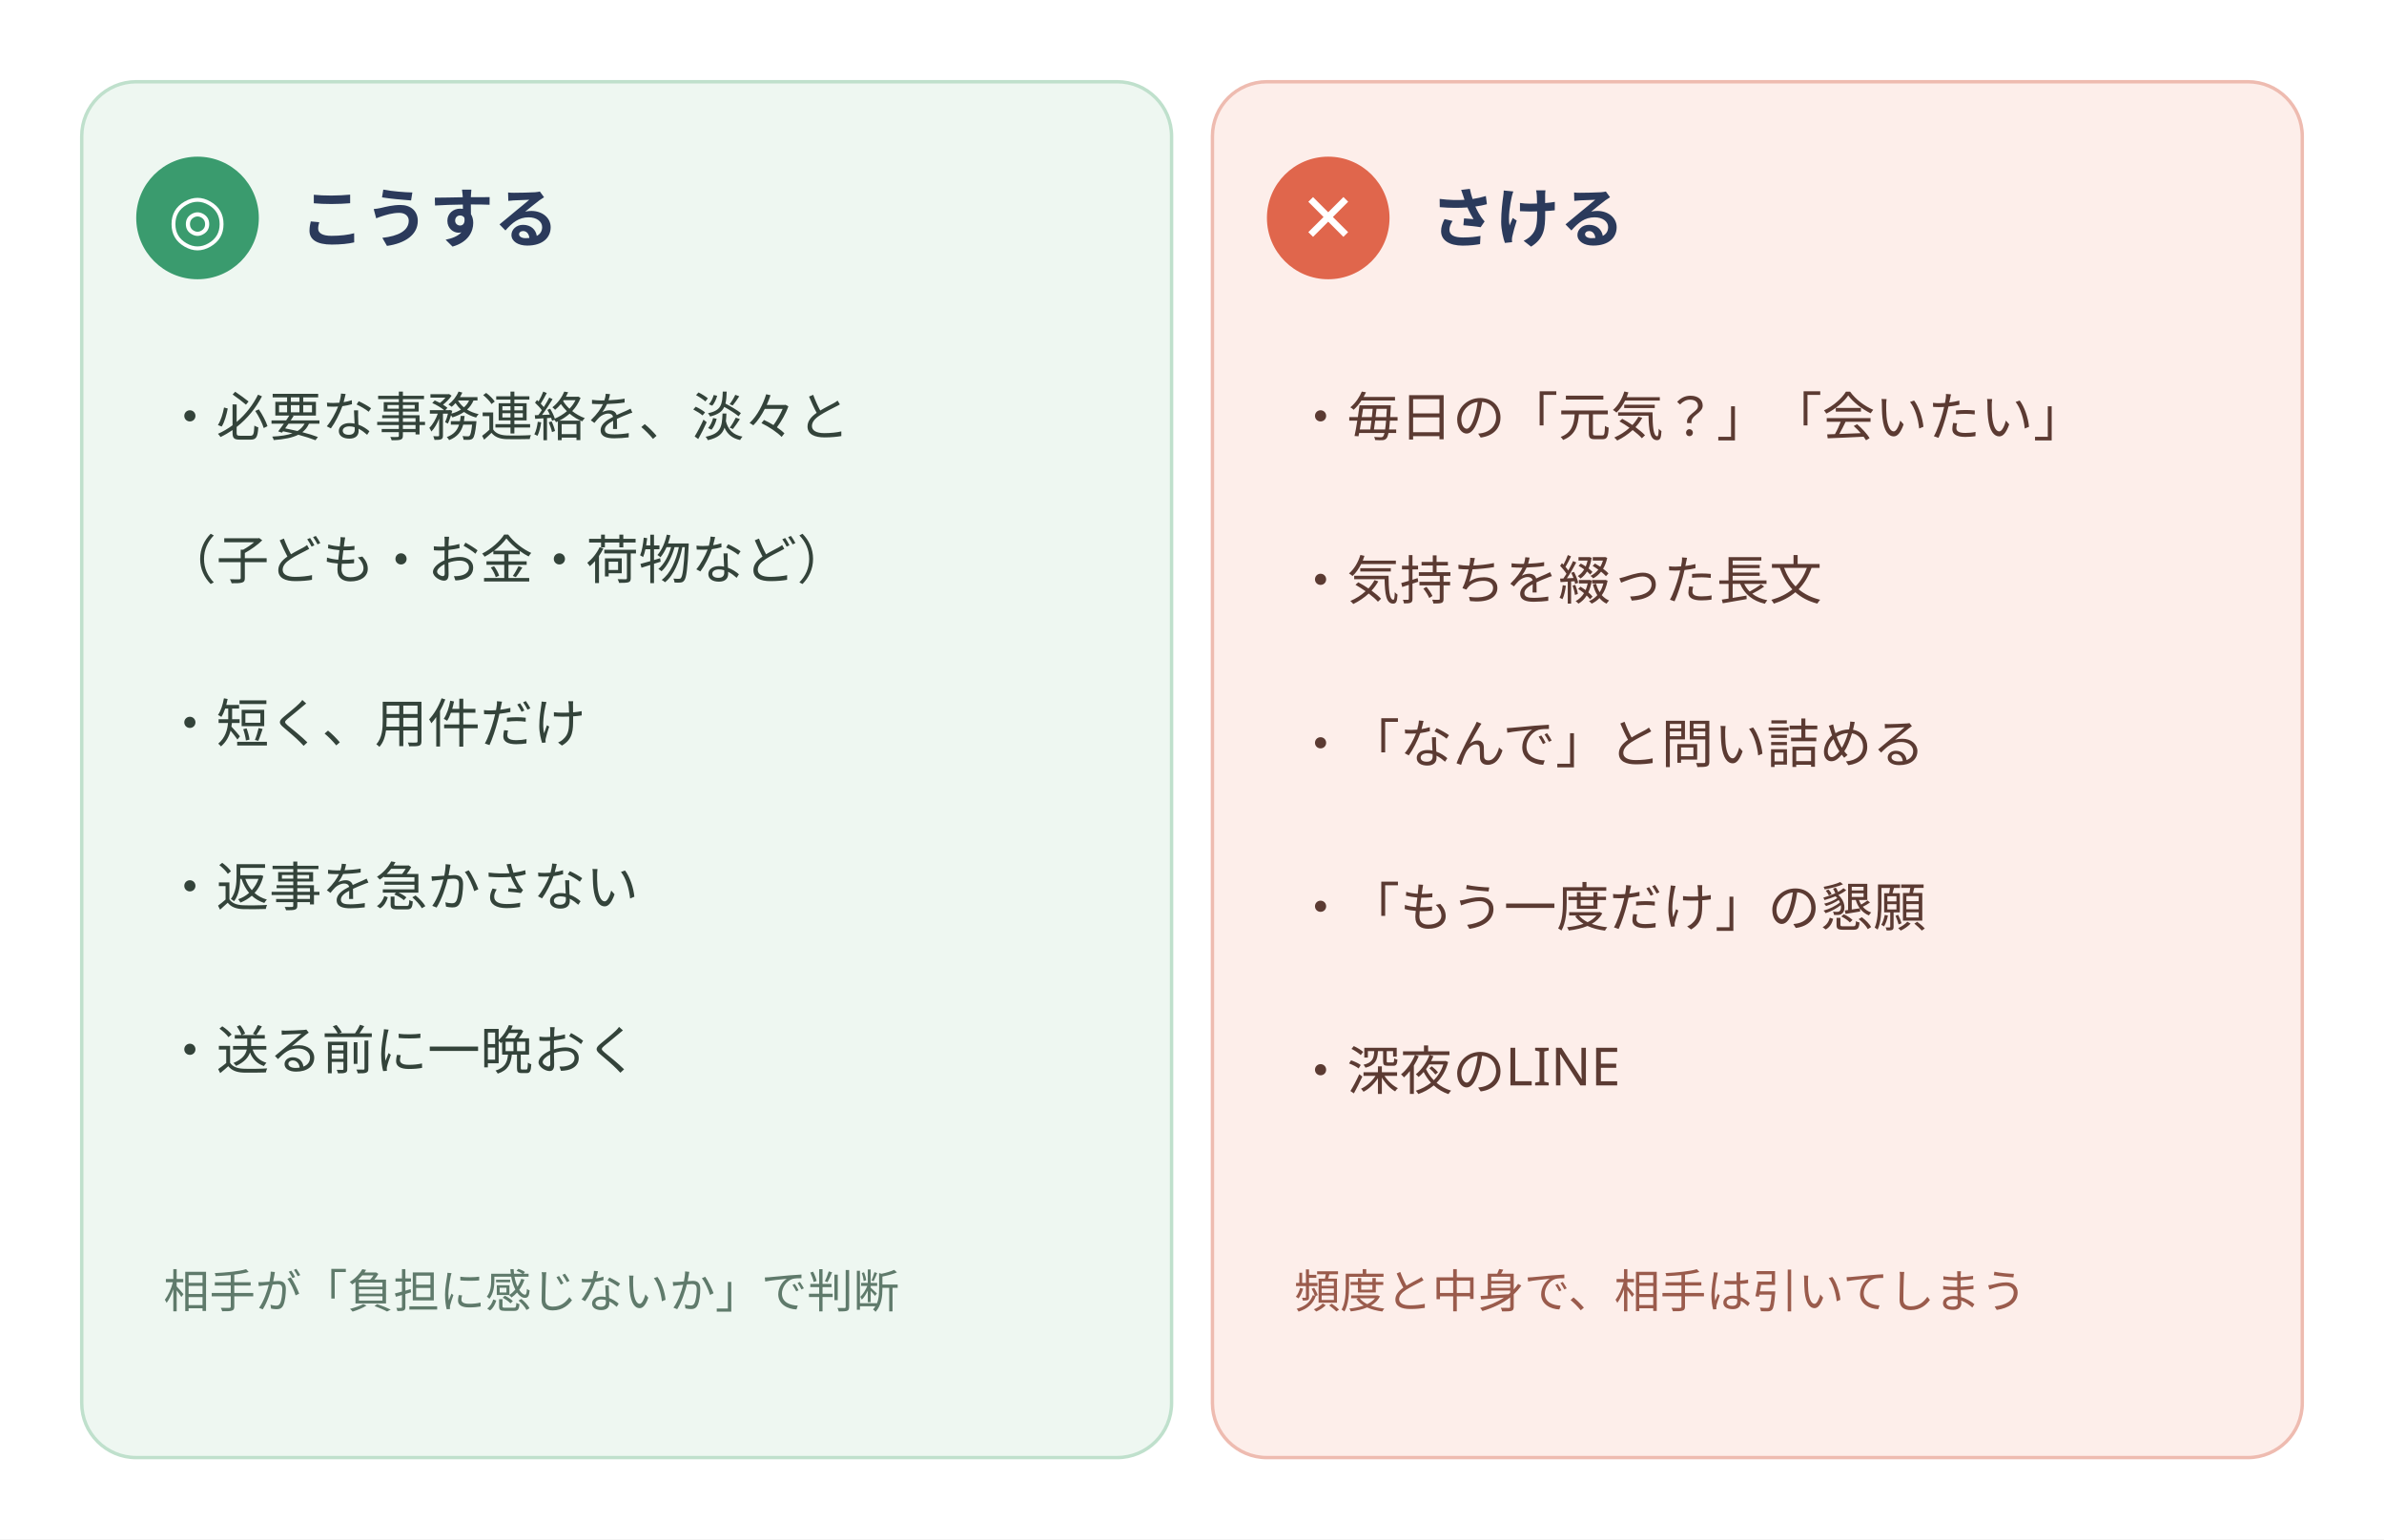
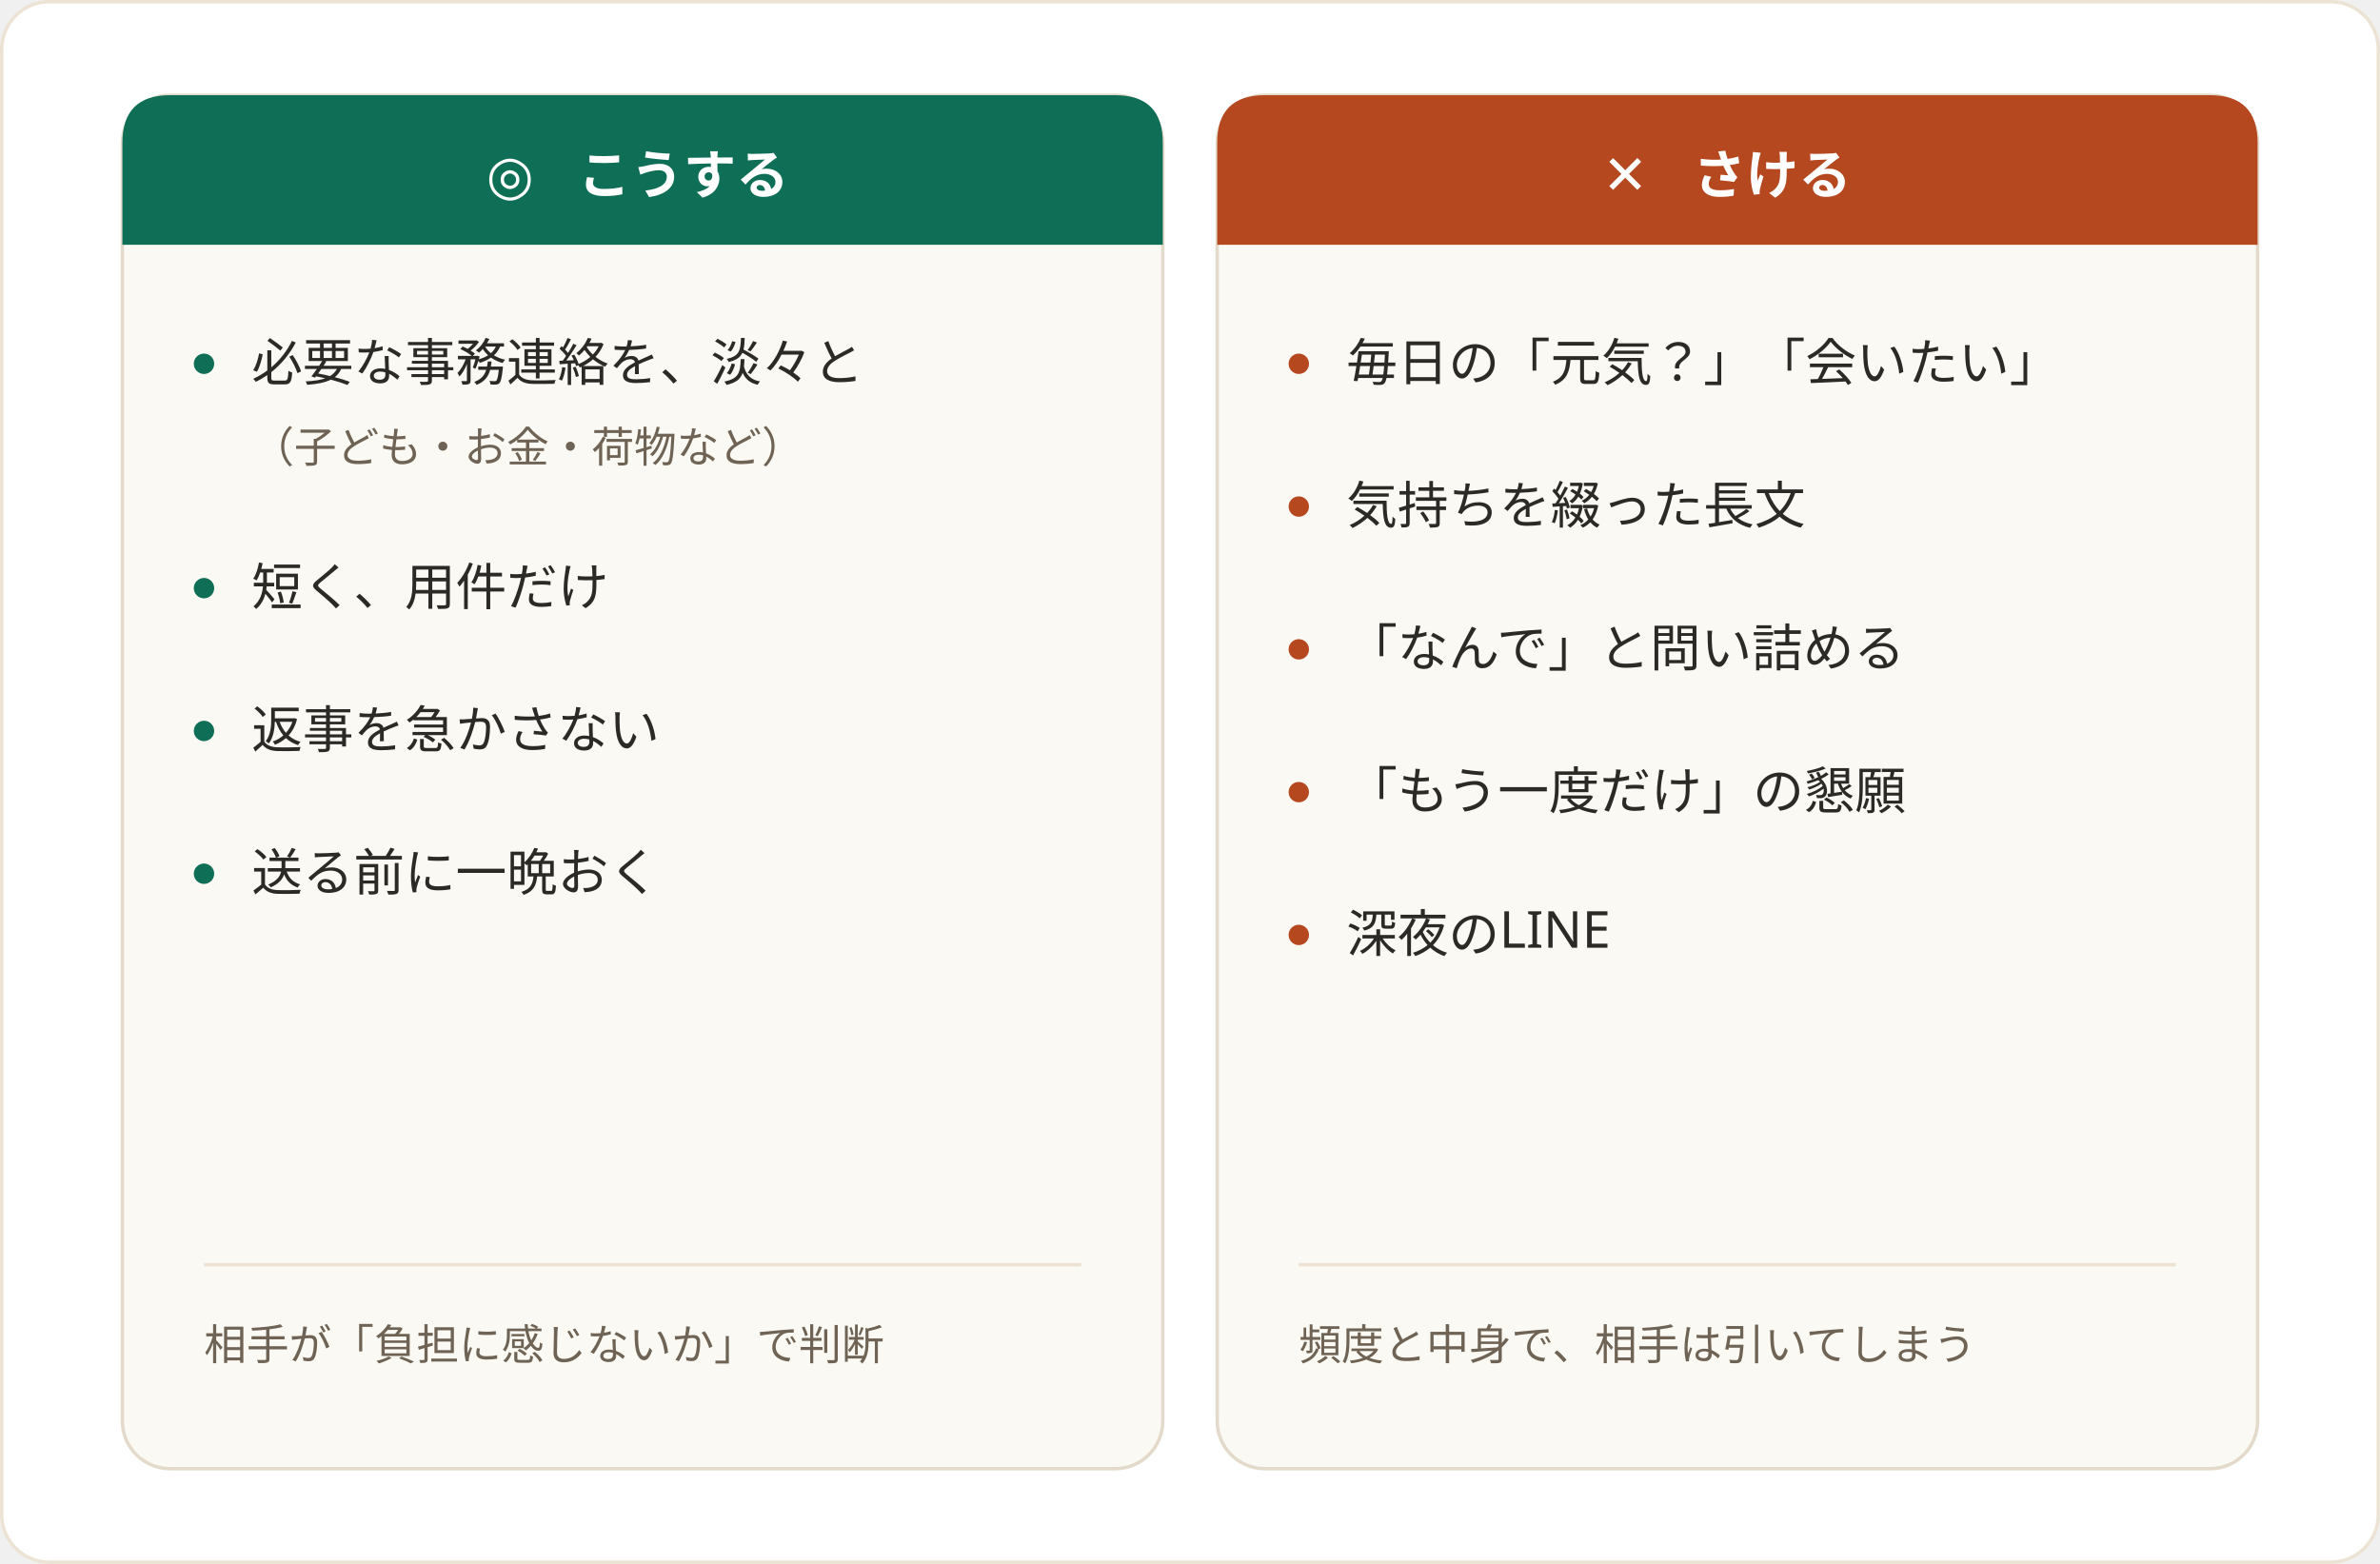
- <svg xmlns="http://www.w3.org/2000/svg" viewBox="0 0 700 452" role="img" aria-labelledby="t" font-family="'Noto Sans JP','Hiragino Kaku Gothic ProN',sans-serif">
-   <rect width="700" height="452" fill="#ffffff" />
-   <rect x="24" y="24" width="320" height="404" rx="16" fill="#eef7f1" stroke="#bfe0cc" />
-   <circle cx="58" cy="64" r="18" fill="#3a9b6e" />
-   <text x="58" y="71" font-size="20" font-weight="700" fill="#ffffff" text-anchor="middle">◎</text>
-   <text x="88" y="71" font-size="19" font-weight="700" fill="#2b3a5b">こうする</text>
-   <g font-size="15.5" fill="#33433a">
-     <text x="48" y="128">・必要な事務連絡を、淡々と</text>
-     <text x="48" y="170">　（子ども・お金・荷物など）</text>
-     <text x="48" y="218">・短く、用件だけ</text>
-     <text x="48" y="266">・返事を急かさない</text>
-     <text x="48" y="314">・送る前に一晩おく</text>
+ <svg xmlns="http://www.w3.org/2000/svg" viewBox="0 0 700 460" role="img" aria-labelledby="t" font-family="'Zen Kaku Gothic New','Noto Sans JP','Hiragino Kaku Gothic ProN',sans-serif">
+   <rect x="0.5" y="0.5" width="699" height="459" rx="14" fill="#FFFFFF" stroke="#ECE3D5" />
+   <rect x="36" y="28" width="306" height="404" rx="14" fill="#FBF9F4" stroke="#E4DACB" />
+   <path d="M36 72 V42 Q36 28 50 28 H328 Q342 28 342 42 V72 Z" fill="#0F6E56" />
+   <text x="150" y="57" font-size="16" font-weight="700" fill="#FFFFFF" text-anchor="middle">◎</text>
+   <text x="170" y="57" font-size="15.5" font-weight="700" fill="#FFFFFF">こうする</text>
+   <g font-size="15" fill="#2C2A26">
+     <circle cx="60" cy="107" r="3" fill="#0F6E56" />
+     <text x="74" y="112">必要な事務連絡を、淡々と</text>
+     <text x="74" y="136" font-size="12.5" fill="#6E6354">　（子ども・お金・荷物など）</text>
+     <circle cx="60" cy="173" r="3" fill="#0F6E56" />
+     <text x="74" y="178">短く、用件だけ</text>
+     <circle cx="60" cy="215" r="3" fill="#0F6E56" />
+     <text x="74" y="220">返事を急かさない</text>
+     <circle cx="60" cy="257" r="3" fill="#0F6E56" />
+     <text x="74" y="262">送る前に一晩おく</text>
  </g>
-   <text x="48" y="384" font-size="13.5" fill="#5f7a6b">相手が「負担に感じないか」で判断</text>
-   <rect x="356" y="24" width="320" height="404" rx="16" fill="#fdeeea" stroke="#eebbb0" />
-   <circle cx="390" cy="64" r="18" fill="#e0664c" />
-   <text x="390" y="71" font-size="20" font-weight="700" fill="#ffffff" text-anchor="middle">✕</text>
-   <text x="420" y="71" font-size="19" font-weight="700" fill="#2b3a5b">さける</text>
-   <g font-size="15.5" fill="#5b3a32">
-     <text x="380" y="128">・毎日の「元気？」「会いたい」</text>
-     <text x="380" y="176">・気持ちを綴った長文</text>
-     <text x="380" y="224">・「なんで」と問い詰める</text>
-     <text x="380" y="272">・「もう一度だけ」の懇願</text>
-     <text x="380" y="320">・深夜のLINE</text>
+   <line x1="60" y1="372" x2="318" y2="372" stroke="#ECE3D5" />
+   <text x="60" y="400" font-size="12.5" fill="#6E6354">相手が「負担に感じないか」で判断</text>
+   <rect x="358" y="28" width="306" height="404" rx="14" fill="#FBF9F4" stroke="#E4DACB" />
+   <path d="M358 72 V42 Q358 28 372 28 H650 Q664 28 664 42 V72 Z" fill="#B5481F" />
+   <text x="478" y="57" font-size="16" font-weight="700" fill="#FFFFFF" text-anchor="middle">✕</text>
+   <text x="498" y="57" font-size="15.5" font-weight="700" fill="#FFFFFF">さける</text>
+   <g font-size="15" fill="#2C2A26">
+     <circle cx="382" cy="107" r="3" fill="#B5481F" />
+     <text x="396" y="112">毎日の「元気？」「会いたい」</text>
+     <circle cx="382" cy="149" r="3" fill="#B5481F" />
+     <text x="396" y="154">気持ちを綴った長文</text>
+     <circle cx="382" cy="191" r="3" fill="#B5481F" />
+     <text x="396" y="196">「なんで」と問い詰める</text>
+     <circle cx="382" cy="233" r="3" fill="#B5481F" />
+     <text x="396" y="238">「もう一度だけ」の懇願</text>
+     <circle cx="382" cy="275" r="3" fill="#B5481F" />
+     <text x="396" y="280">深夜のLINE</text>
  </g>
-   <text x="380" y="384" font-size="13.5" fill="#9a5b4c">頻度と中身で、相手は引いてしまう</text>
+   <line x1="382" y1="372" x2="640" y2="372" stroke="#ECE3D5" />
+   <text x="382" y="400" font-size="12.5" fill="#6E6354">頻度と中身で、相手は引いてしまう</text>
</svg>
